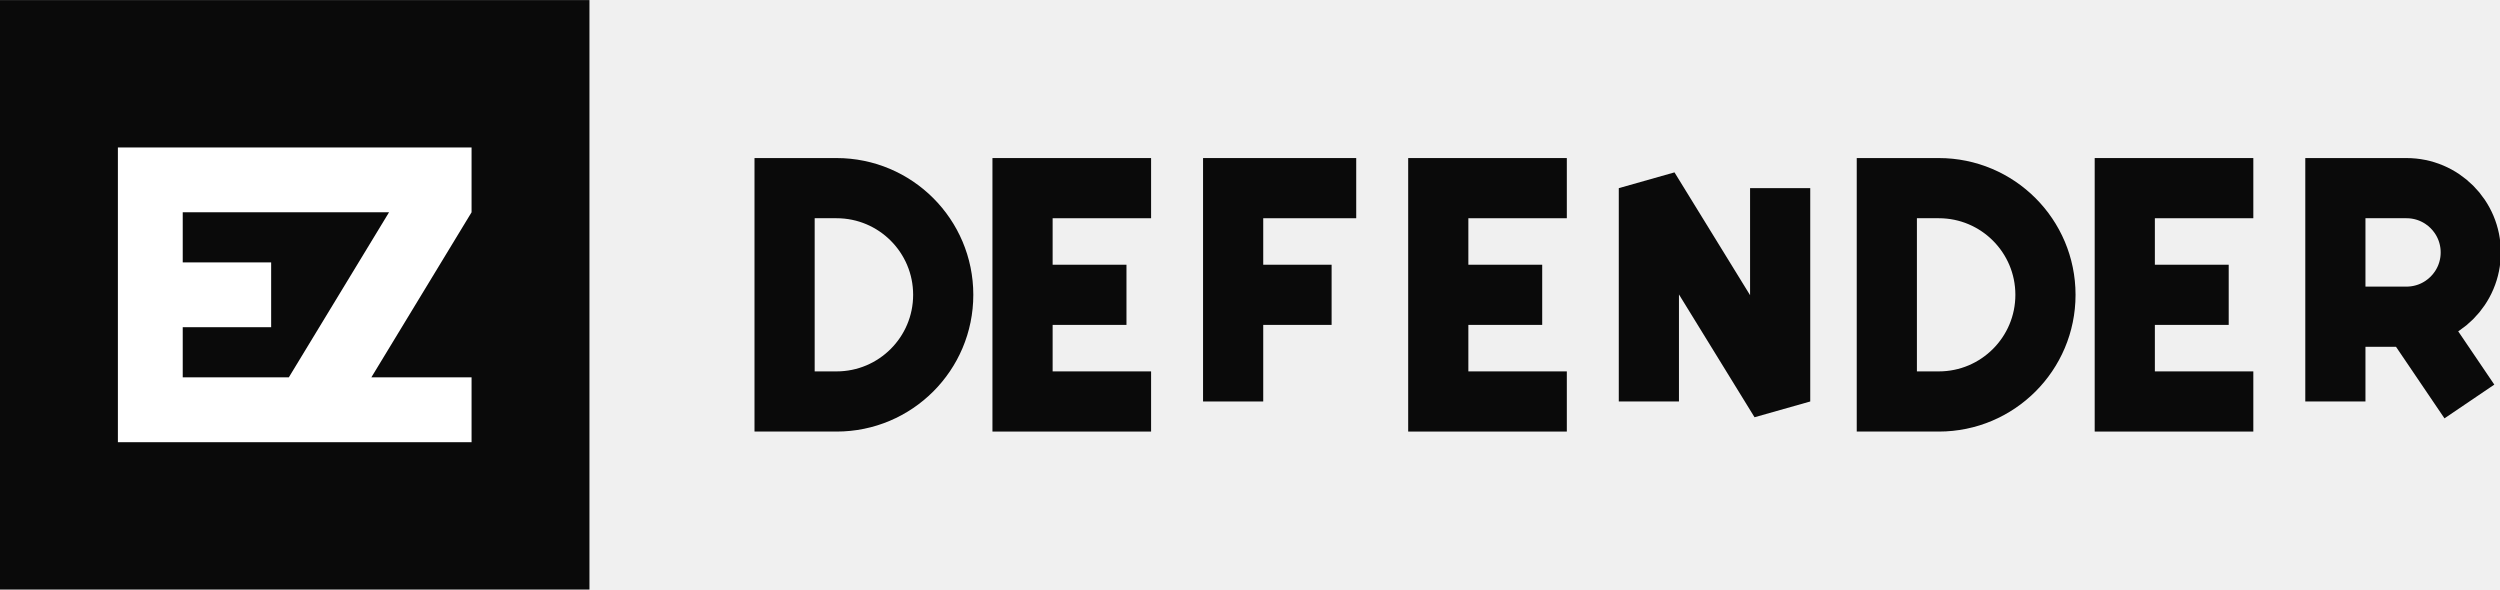
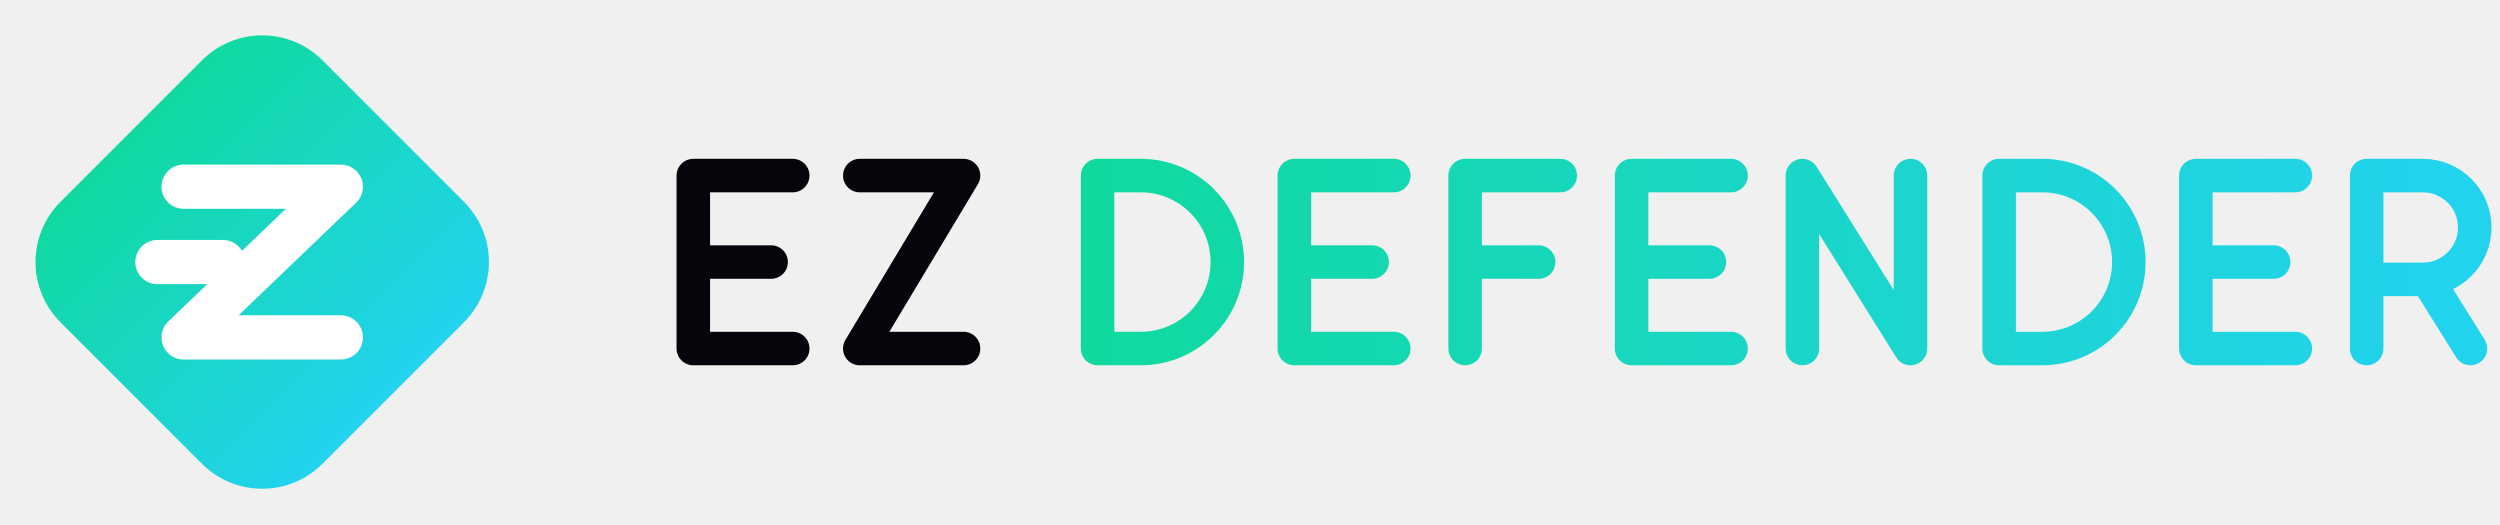
- <svg xmlns="http://www.w3.org/2000/svg" viewBox="0 0 106.03 25" height="40" width="169.6" role="img" aria-label="EZ DEFENDER">
-   <rect width="25" height="25" fill="#0A0A0A" class="ez-tile" />
-   <path transform="translate(5.00 6.25) scale(1.25)" d="M0,0 H2.2 V10 H0 Z M0,0 H12 V2.2 H0 Z M0,7.8 H12 V10 H0 Z M0,3.9 H5.2 V6.1 H0 Z M9.2,2.2 H12 L8.6,7.8 H5.8 Z" fill="#FFFFFF" class="ez-glyph" />
-   <g transform="translate(32 6.70) scale(1.16)">
-     <path transform="translate(0.00 0)" d="M1.1,1.1 H3 A3.9,3.9 0 0 1 3,8.9 H1.1 Z" fill="none" stroke="#0A0A0A" stroke-width="2.2" stroke-linejoin="miter" stroke-miterlimit="2.6" stroke-linecap="butt" />
-     <path transform="translate(8.70 0)" d="M5.8,1.1 H1.1 V8.9 H5.8 M1.1,5 H4.9" fill="none" stroke="#0A0A0A" stroke-width="2.2" stroke-linejoin="miter" stroke-miterlimit="2.6" stroke-linecap="butt" />
-     <path transform="translate(16.40 0)" d="M5.6,1.1 H1.1 V8.9 M1.1,5 H4.7" fill="none" stroke="#0A0A0A" stroke-width="2.2" stroke-linejoin="miter" stroke-miterlimit="2.6" stroke-linecap="butt" />
-     <path transform="translate(23.90 0)" d="M5.8,1.1 H1.1 V8.9 H5.8 M1.1,5 H4.9" fill="none" stroke="#0A0A0A" stroke-width="2.2" stroke-linejoin="miter" stroke-miterlimit="2.6" stroke-linecap="butt" />
-     <path transform="translate(31.60 0)" d="M1.1,8.9 V1.1 L5.9,8.9 V1.1" fill="none" stroke="#0A0A0A" stroke-width="2.2" stroke-linejoin="miter" stroke-miterlimit="2.6" stroke-linecap="butt" />
-     <path transform="translate(40.30 0)" d="M1.1,1.1 H3 A3.9,3.9 0 0 1 3,8.9 H1.1 Z" fill="none" stroke="#0A0A0A" stroke-width="2.2" stroke-linejoin="miter" stroke-miterlimit="2.6" stroke-linecap="butt" />
-     <path transform="translate(49.00 0)" d="M5.8,1.1 H1.1 V8.9 H5.8 M1.1,5 H4.9" fill="none" stroke="#0A0A0A" stroke-width="2.2" stroke-linejoin="miter" stroke-miterlimit="2.6" stroke-linecap="butt" />
-     <path transform="translate(56.70 0)" d="M1.1,8.9 V1.1 H3.7 A2.35,2.35 0 0 1 3.7,5.8 H1.1 M3.9,5.8 L6,8.9" fill="none" stroke="#0A0A0A" stroke-width="2.2" stroke-linejoin="miter" stroke-miterlimit="2.6" stroke-linecap="butt" />
+ <svg xmlns="http://www.w3.org/2000/svg" viewBox="0 0 152.62 32" height="40" width="190.8" role="img" aria-label="EZ DEFENDER">
+   <defs>
+     <linearGradient id="ezg-w-l" x1="0" y1="0" x2="1" y2="0">
+       <stop offset="0" stop-color="#10D9A0" />
+       <stop offset="1" stop-color="#22D3EE" />
+     </linearGradient>
+   </defs>
+   <defs>
+     <linearGradient id="ezg-m-m" x1="0" y1="0" x2="1" y2="0">
+       <stop offset="0" stop-color="#10D9A0" />
+       <stop offset="1" stop-color="#22D3EE" />
+     </linearGradient>
+   </defs>
+   <rect x="4.69" y="4.69" width="22.62" height="22.62" rx="5.2" transform="rotate(45 16 16)" fill="url(#ezg-m-m)" class="ez-tile" />
+   <path d="M11.2,11.4 H20.8 L11.2,20.6 H20.8 M9.6,16 H13.6" fill="none" stroke="#FFFFFF" stroke-width="2.7" stroke-linecap="round" stroke-linejoin="round" class="ez-glyph" />
+   <g transform="translate(41 9.40) scale(1.32)">
+     <path d="M5.6,1 H1 V9 H5.6 M1,5 H4.6 M8.7,1 H13.5 L8.7,9 H13.5" fill="none" stroke="#05060B" stroke-width="1.55" stroke-linecap="round" stroke-linejoin="round" class="ez-word" />
+     <g transform="translate(18.70 0)">
+       <path d="M1,1 H3 A4,4,0,0,1,3,9 H1 ZM14.7,1 H10.1 V9 H14.7 M10.1,5 H13.7 M22.4,1 H18 V9 M18,5 H21.4 M30.3,1 H25.7 V9 H30.3 M25.7,5 H29.3 M33.6,9 V1 L38.6,9 V1M42.7,1 H44.7 A4,4,0,0,1,44.7,9 H42.7 ZM56.4,1 H51.8 V9 H56.4 M51.8,5 H55.4 M59.7,9 V1 H62.3 A2.4,2.4,0,0,1,62.3,5.8 H59.7 M62.5,5.8 L64.5,9" fill="none" stroke="url(#ezg-w-l)" stroke-width="1.55" stroke-linecap="round" stroke-linejoin="round" class="ez-word" />
+     </g>
  </g>
</svg>
